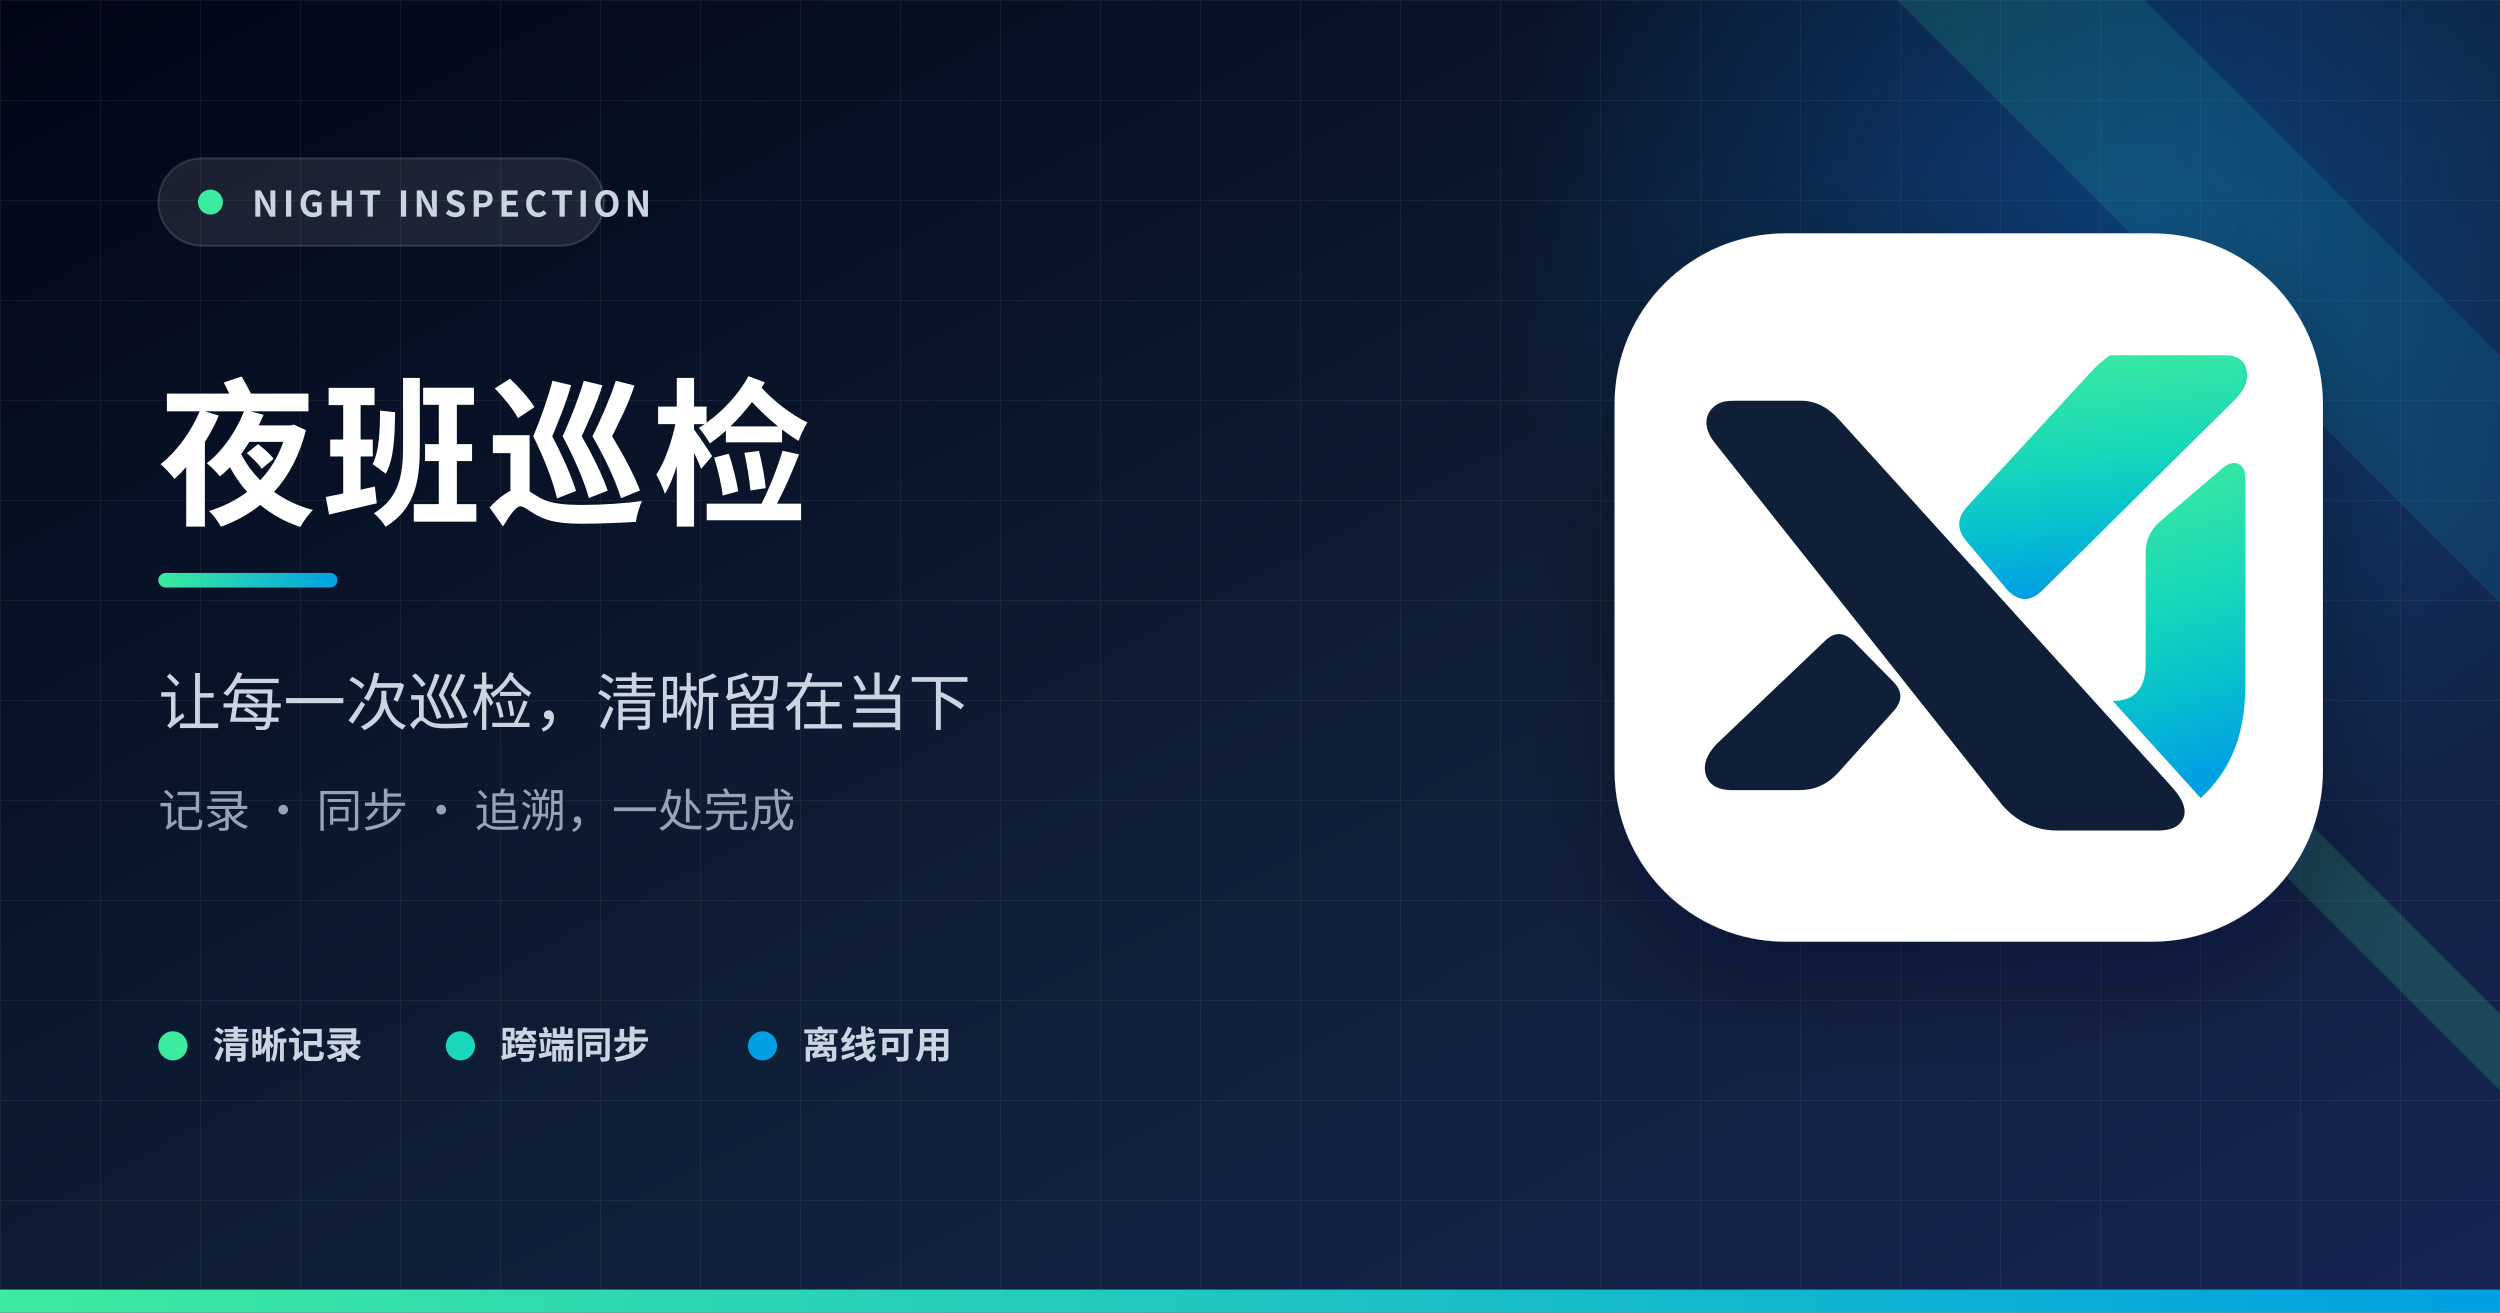
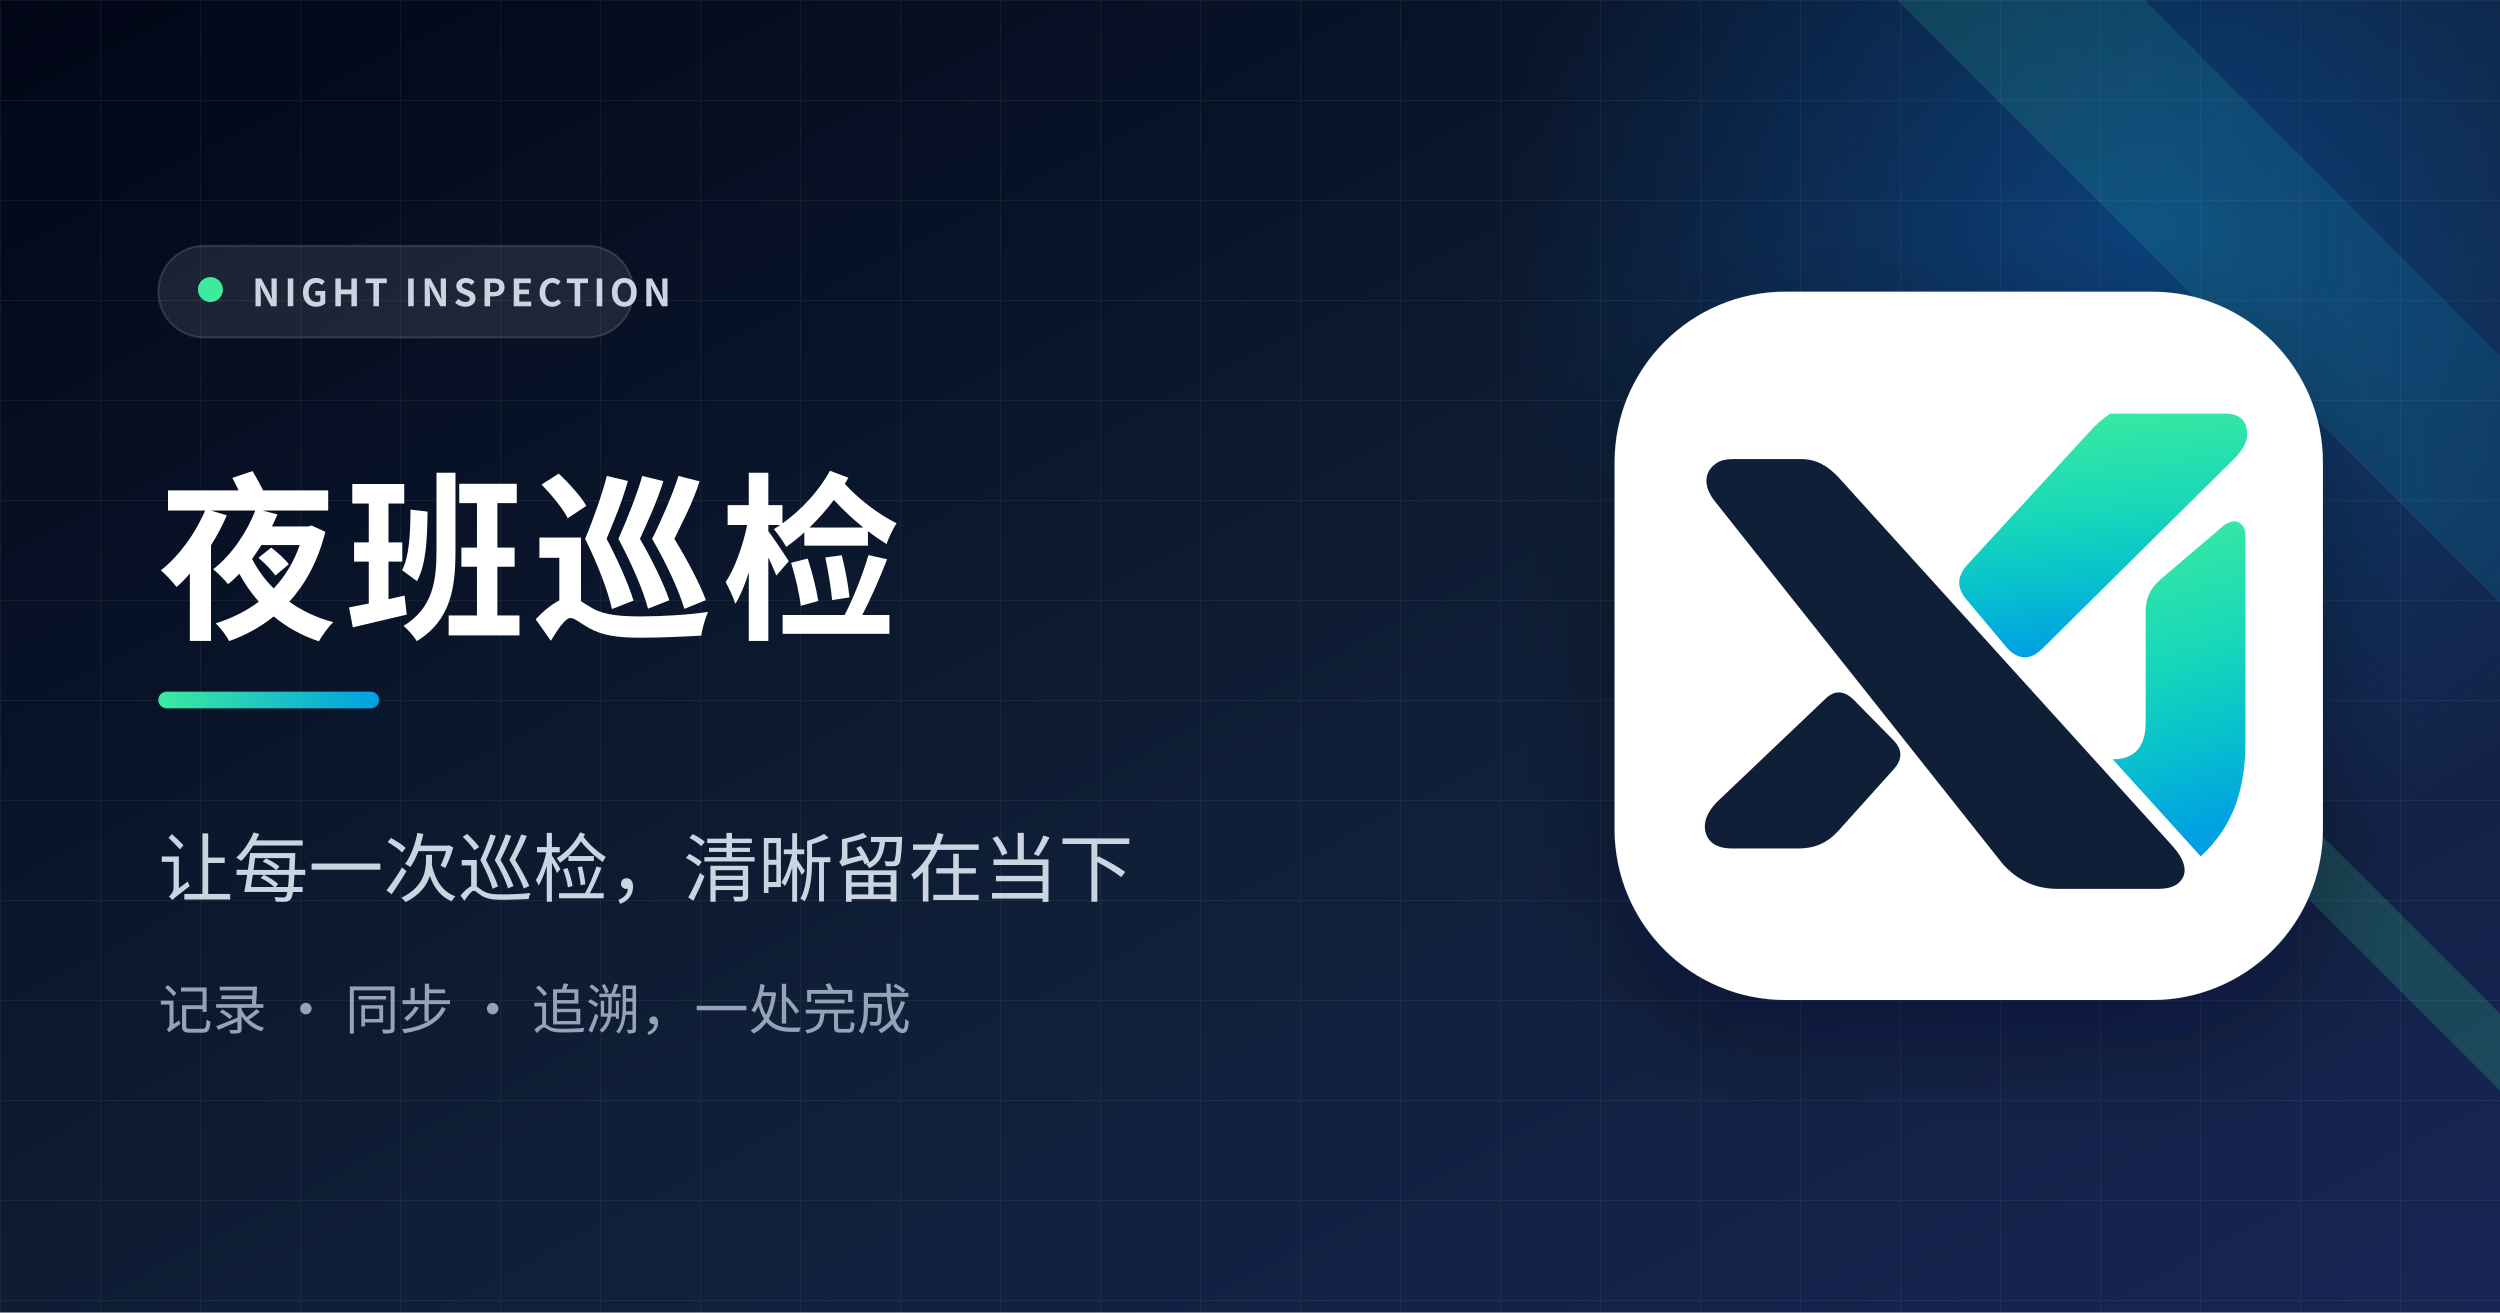
<svg xmlns="http://www.w3.org/2000/svg" width="1200" height="630" viewBox="0 0 1200 630">
  <defs>
    <linearGradient id="background" x1="0" y1="0" x2="1" y2="1">
      <stop offset="0" stop-color="#020617" />
      <stop offset="0.55" stop-color="#0f1f37" />
      <stop offset="1" stop-color="#172554" />
    </linearGradient>
    <linearGradient id="aqua" x1="0" y1="0" x2="0.12" y2="1">
      <stop offset="0" stop-color="#3deb9f" />
      <stop offset="0.45" stop-color="#18d8b9" />
      <stop offset="0.72" stop-color="#08c1cd" />
      <stop offset="1" stop-color="#00a0e3" />
    </linearGradient>
    <linearGradient id="accent-line" x1="0" y1="0" x2="1" y2="0">
      <stop offset="0" stop-color="#3deb9f" />
      <stop offset="1" stop-color="#00a0e3" />
    </linearGradient>
    <radialGradient id="glow" cx="50%" cy="50%" r="50%">
      <stop offset="0" stop-color="#0a84ff" stop-opacity="0.34" />
      <stop offset="1" stop-color="#0a84ff" stop-opacity="0" />
    </radialGradient>
    <pattern id="grid" width="48" height="48" patternUnits="userSpaceOnUse">
      <path d="M48 0H0V48" fill="none" stroke="#ffffff" stroke-opacity="0.055" />
    </pattern>
    <filter id="card-shadow" x="-30%" y="-30%" width="160%" height="160%">
      <feDropShadow dx="0" dy="20" stdDeviation="24" flood-color="#020617" flood-opacity="0.34" />
    </filter>
  </defs>
  <rect width="1200" height="630" fill="url(#background)" />
  <rect width="1200" height="630" fill="url(#grid)" />
  <circle cx="1030" cy="112" r="310" fill="url(#glow)" />
  <path d="M930 -40L1240 270" fill="none" stroke="url(#accent-line)" stroke-width="84" stroke-linecap="round" opacity="0.14" />
  <path d="M1010 315L1245 550" fill="none" stroke="#3deb9f" stroke-width="26" stroke-linecap="round" opacity="0.18" />
  <g font-family="Microsoft YaHei, PingFang SC, Noto Sans CJK SC, sans-serif">
-     <g transform="translate(76 76)">
-       <rect width="214" height="42" rx="21" fill="#ffffff" fill-opacity="0.09" stroke="#ffffff" stroke-opacity="0.13" />
+     <g transform="translate(76 118)">
+       <rect width="228" height="44" rx="22" fill="#ffffff" fill-opacity="0.09" stroke="#ffffff" stroke-opacity="0.13" />
      <circle cx="25" cy="21" r="6" fill="#3deb9f" />
-       <text x="45" y="28" fill="#cbd5e1" font-size="17" font-weight="700" letter-spacing="2">NIGHT INSPECTION</text>
+       <text x="45" y="29" fill="#cbd5e1" font-size="18" font-weight="700" letter-spacing="2">NIGHT INSPECTION</text>
    </g>
-     <text x="76" y="246" fill="#ffffff" font-size="76" font-weight="800" letter-spacing="3">夜班巡检</text>
-     <rect x="76" y="275" width="86" height="7" rx="3.5" fill="url(#accent-line)" />
-     <text x="76" y="348" fill="#cbd5e1" font-size="30" font-weight="500">让每一次巡检，清晰留在当下</text>
-     <text x="76" y="397" fill="#94a3b8" font-size="22">记录 · 同步 · 追溯，一处完成</text>
-     <g transform="translate(76 508)" fill="#cbd5e1" font-size="18" font-weight="600">
-       <circle cx="7" cy="-6" r="7" fill="#3deb9f" />
-       <text x="26" y="0">清晰记录</text>
-       <circle cx="145" cy="-6" r="7" fill="#18d8b9" />
-       <text x="164" y="0">跨端同步</text>
-       <circle cx="290" cy="-6" r="7" fill="#00a0e3" />
-       <text x="309" y="0">离线可用</text>
-     </g>
+     <text x="76" y="300" fill="#ffffff" font-size="86" font-weight="800" letter-spacing="4">夜班巡检</text>
+     <rect x="76" y="332" width="106" height="8" rx="4" fill="url(#accent-line)" />
+     <text x="76" y="430" fill="#cbd5e1" font-size="36" font-weight="500">让每一次巡检，清晰留在当下</text>
+     <text x="76" y="494" fill="#94a3b8" font-size="26">记录 · 同步 · 追溯，一处完成</text>
  </g>
  <g filter="url(#card-shadow)">
-     <rect x="775" y="112" width="340" height="340" rx="82" fill="#ffffff" />
+     <rect x="775" y="140" width="340" height="340" rx="82" fill="#ffffff" />
  </g>
-   <svg x="795" y="132" width="300" height="300" viewBox="700 800 2600 2400">
+   <svg x="795" y="160" width="300" height="300" viewBox="700 800 2600 2400">
    <path fill="#0f1f37" d="M1042 1223H1300C1364 1223 1412 1249 1460 1301L2847 2832C2896 2886 2914 2939 2882 2977C2862 3002 2830 3011 2784 3011H2369C2277 3011 2202 2975 2141 2907L944 1399C891 1332 901 1272 952 1239C977 1223 1006 1223 1042 1223Z" />
    <path fill="#0f1f37" d="M1402 2222C1441 2183 1481 2185 1521 2224L1687 2393C1724 2431 1725 2470 1690 2511L1459 2768C1415 2818 1360 2843 1294 2843H1017C952 2843 916 2818 905 2775C895 2736 910 2695 950 2652L1402 2222Z" />
    <path fill="url(#aqua)" d="M2588 1034H3067C3128 1034 3158 1064 3158 1120C3158 1152 3141 1184 3107 1219L2307 2011C2258 2060 2209 2060 2162 2012L1990 1807C1950 1759 1950 1713 1992 1665L2502 1110C2528 1081 2557 1055 2588 1034Z" />
    <path fill="url(#aqua)" d="M3052 1507C3101 1462 3151 1481 3151 1544V2397C3151 2580 3110 2742 2965 2876L2599 2472C2689 2472 2736 2422 2736 2317V1857C2736 1802 2754 1764 2795 1726L3052 1507Z" />
  </svg>
-   <rect x="0" y="619" width="1200" height="11" fill="url(#accent-line)" />
</svg>
